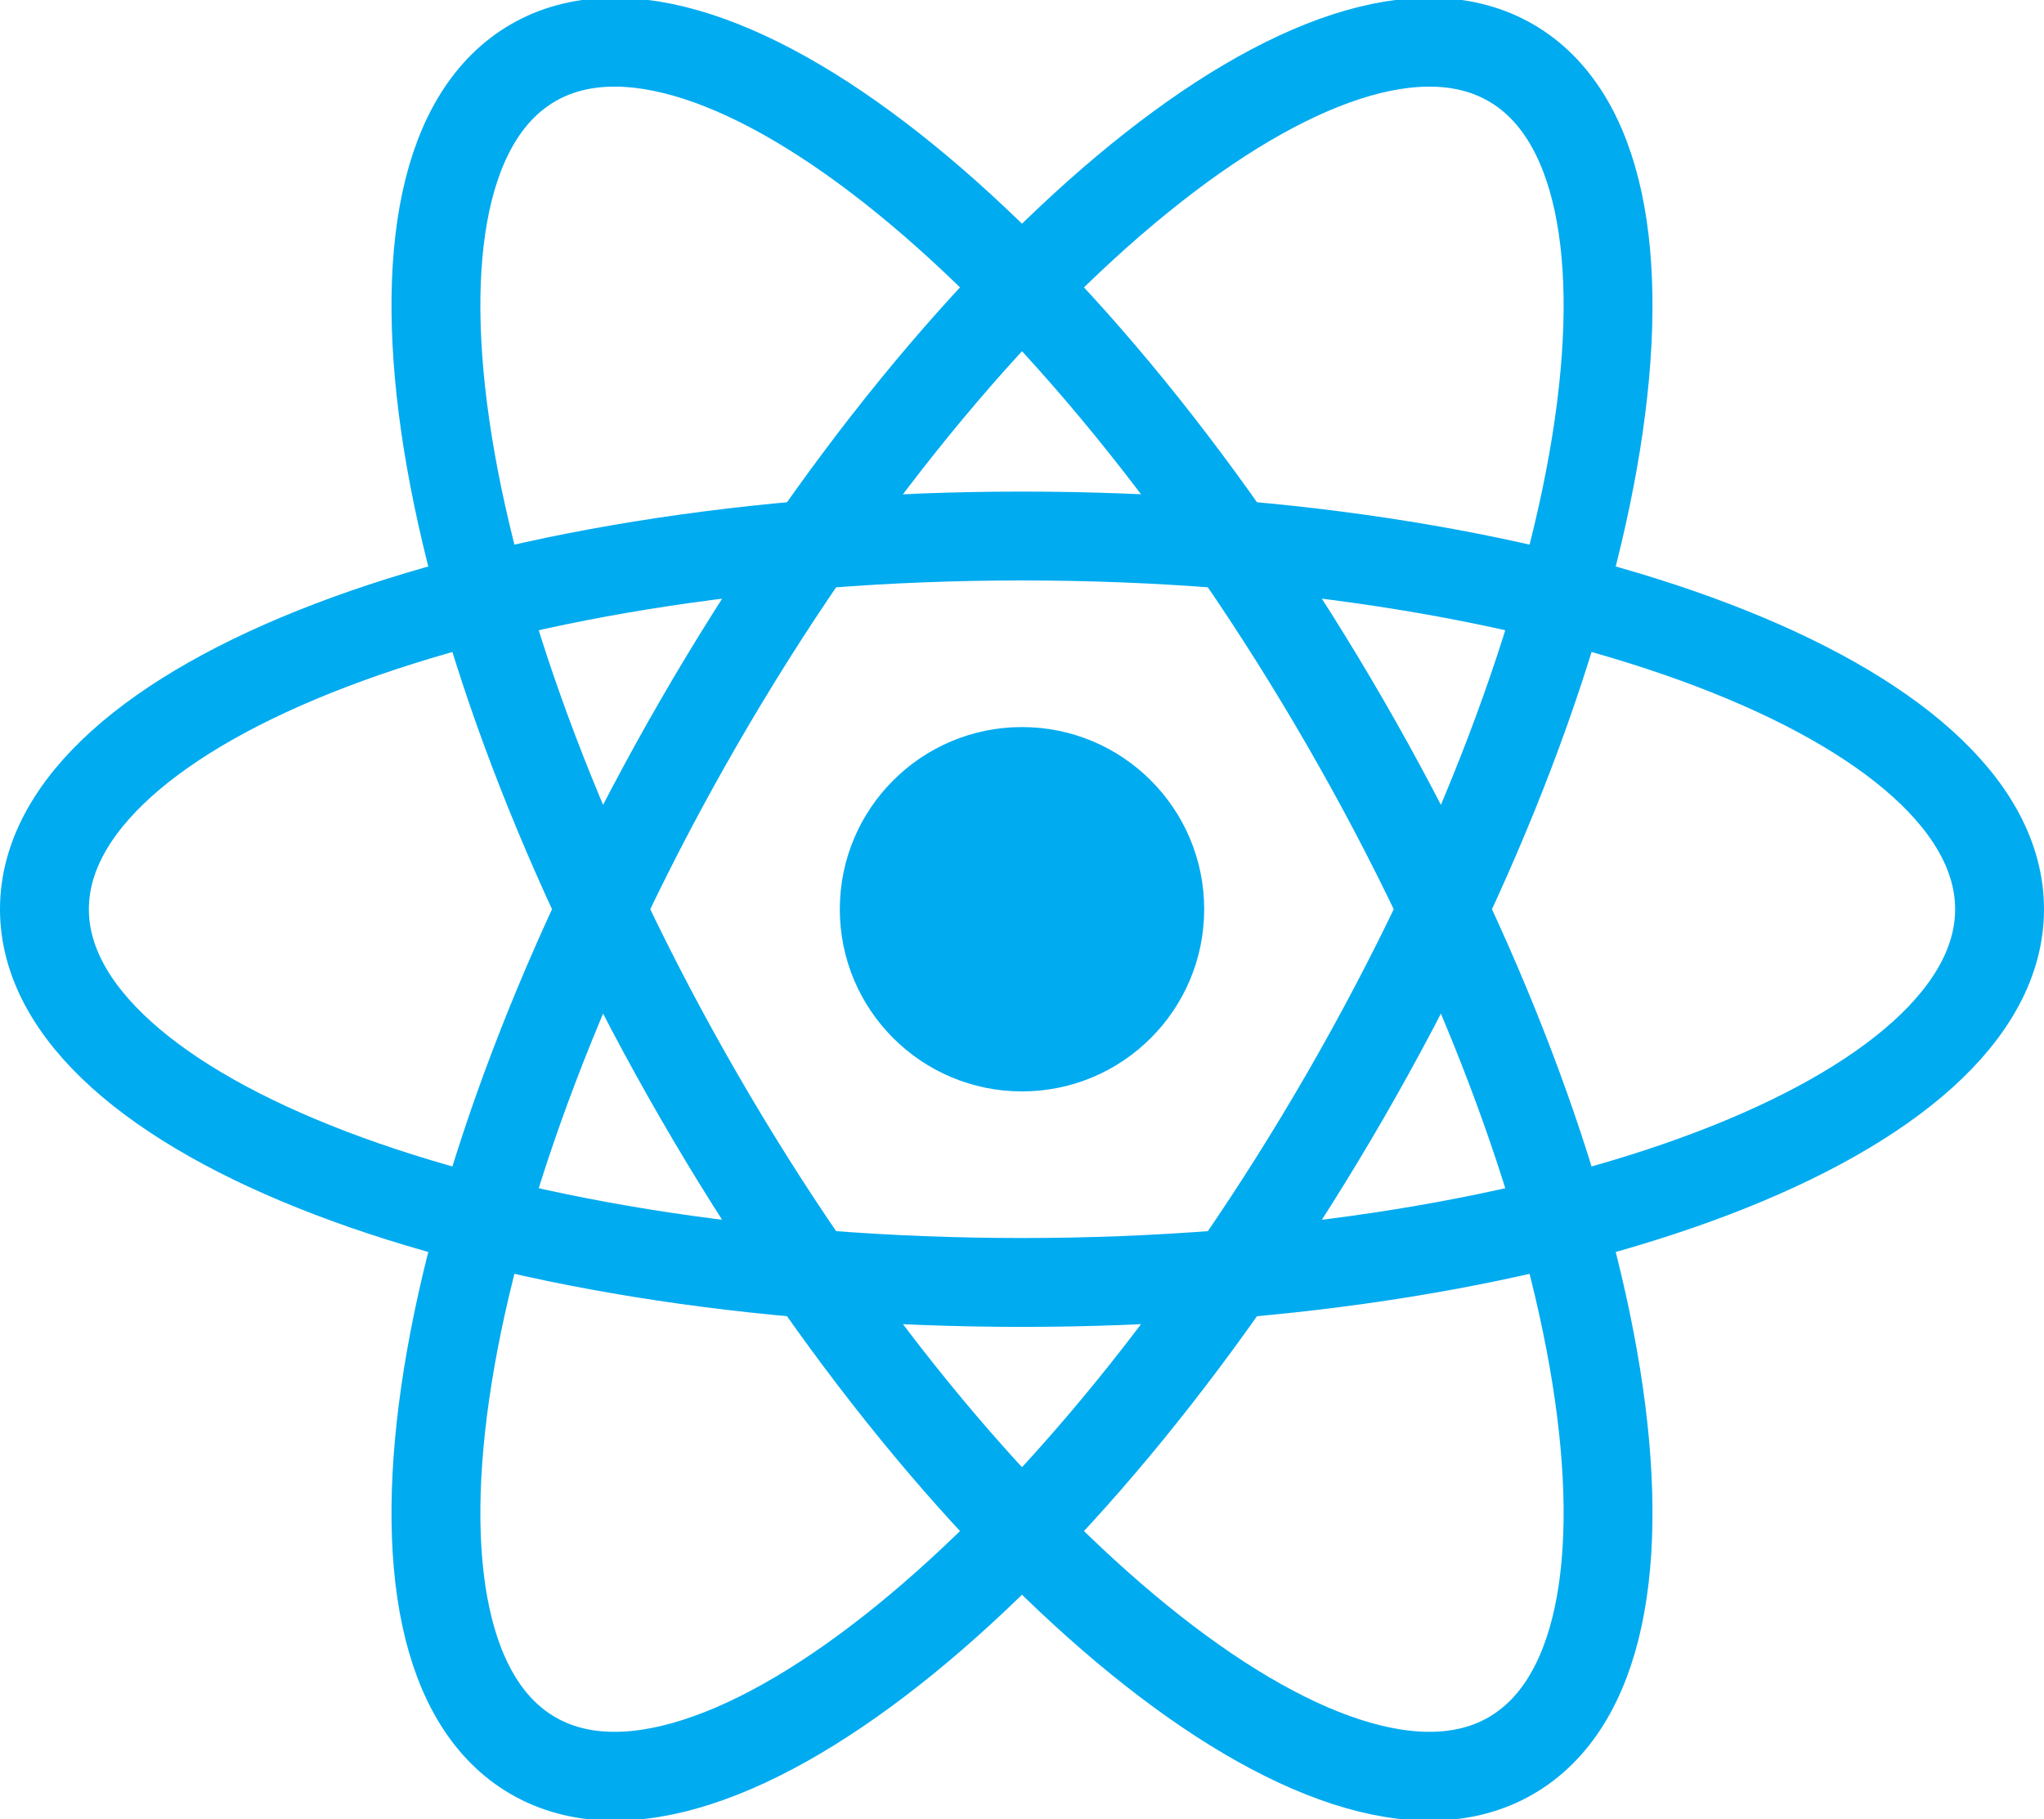
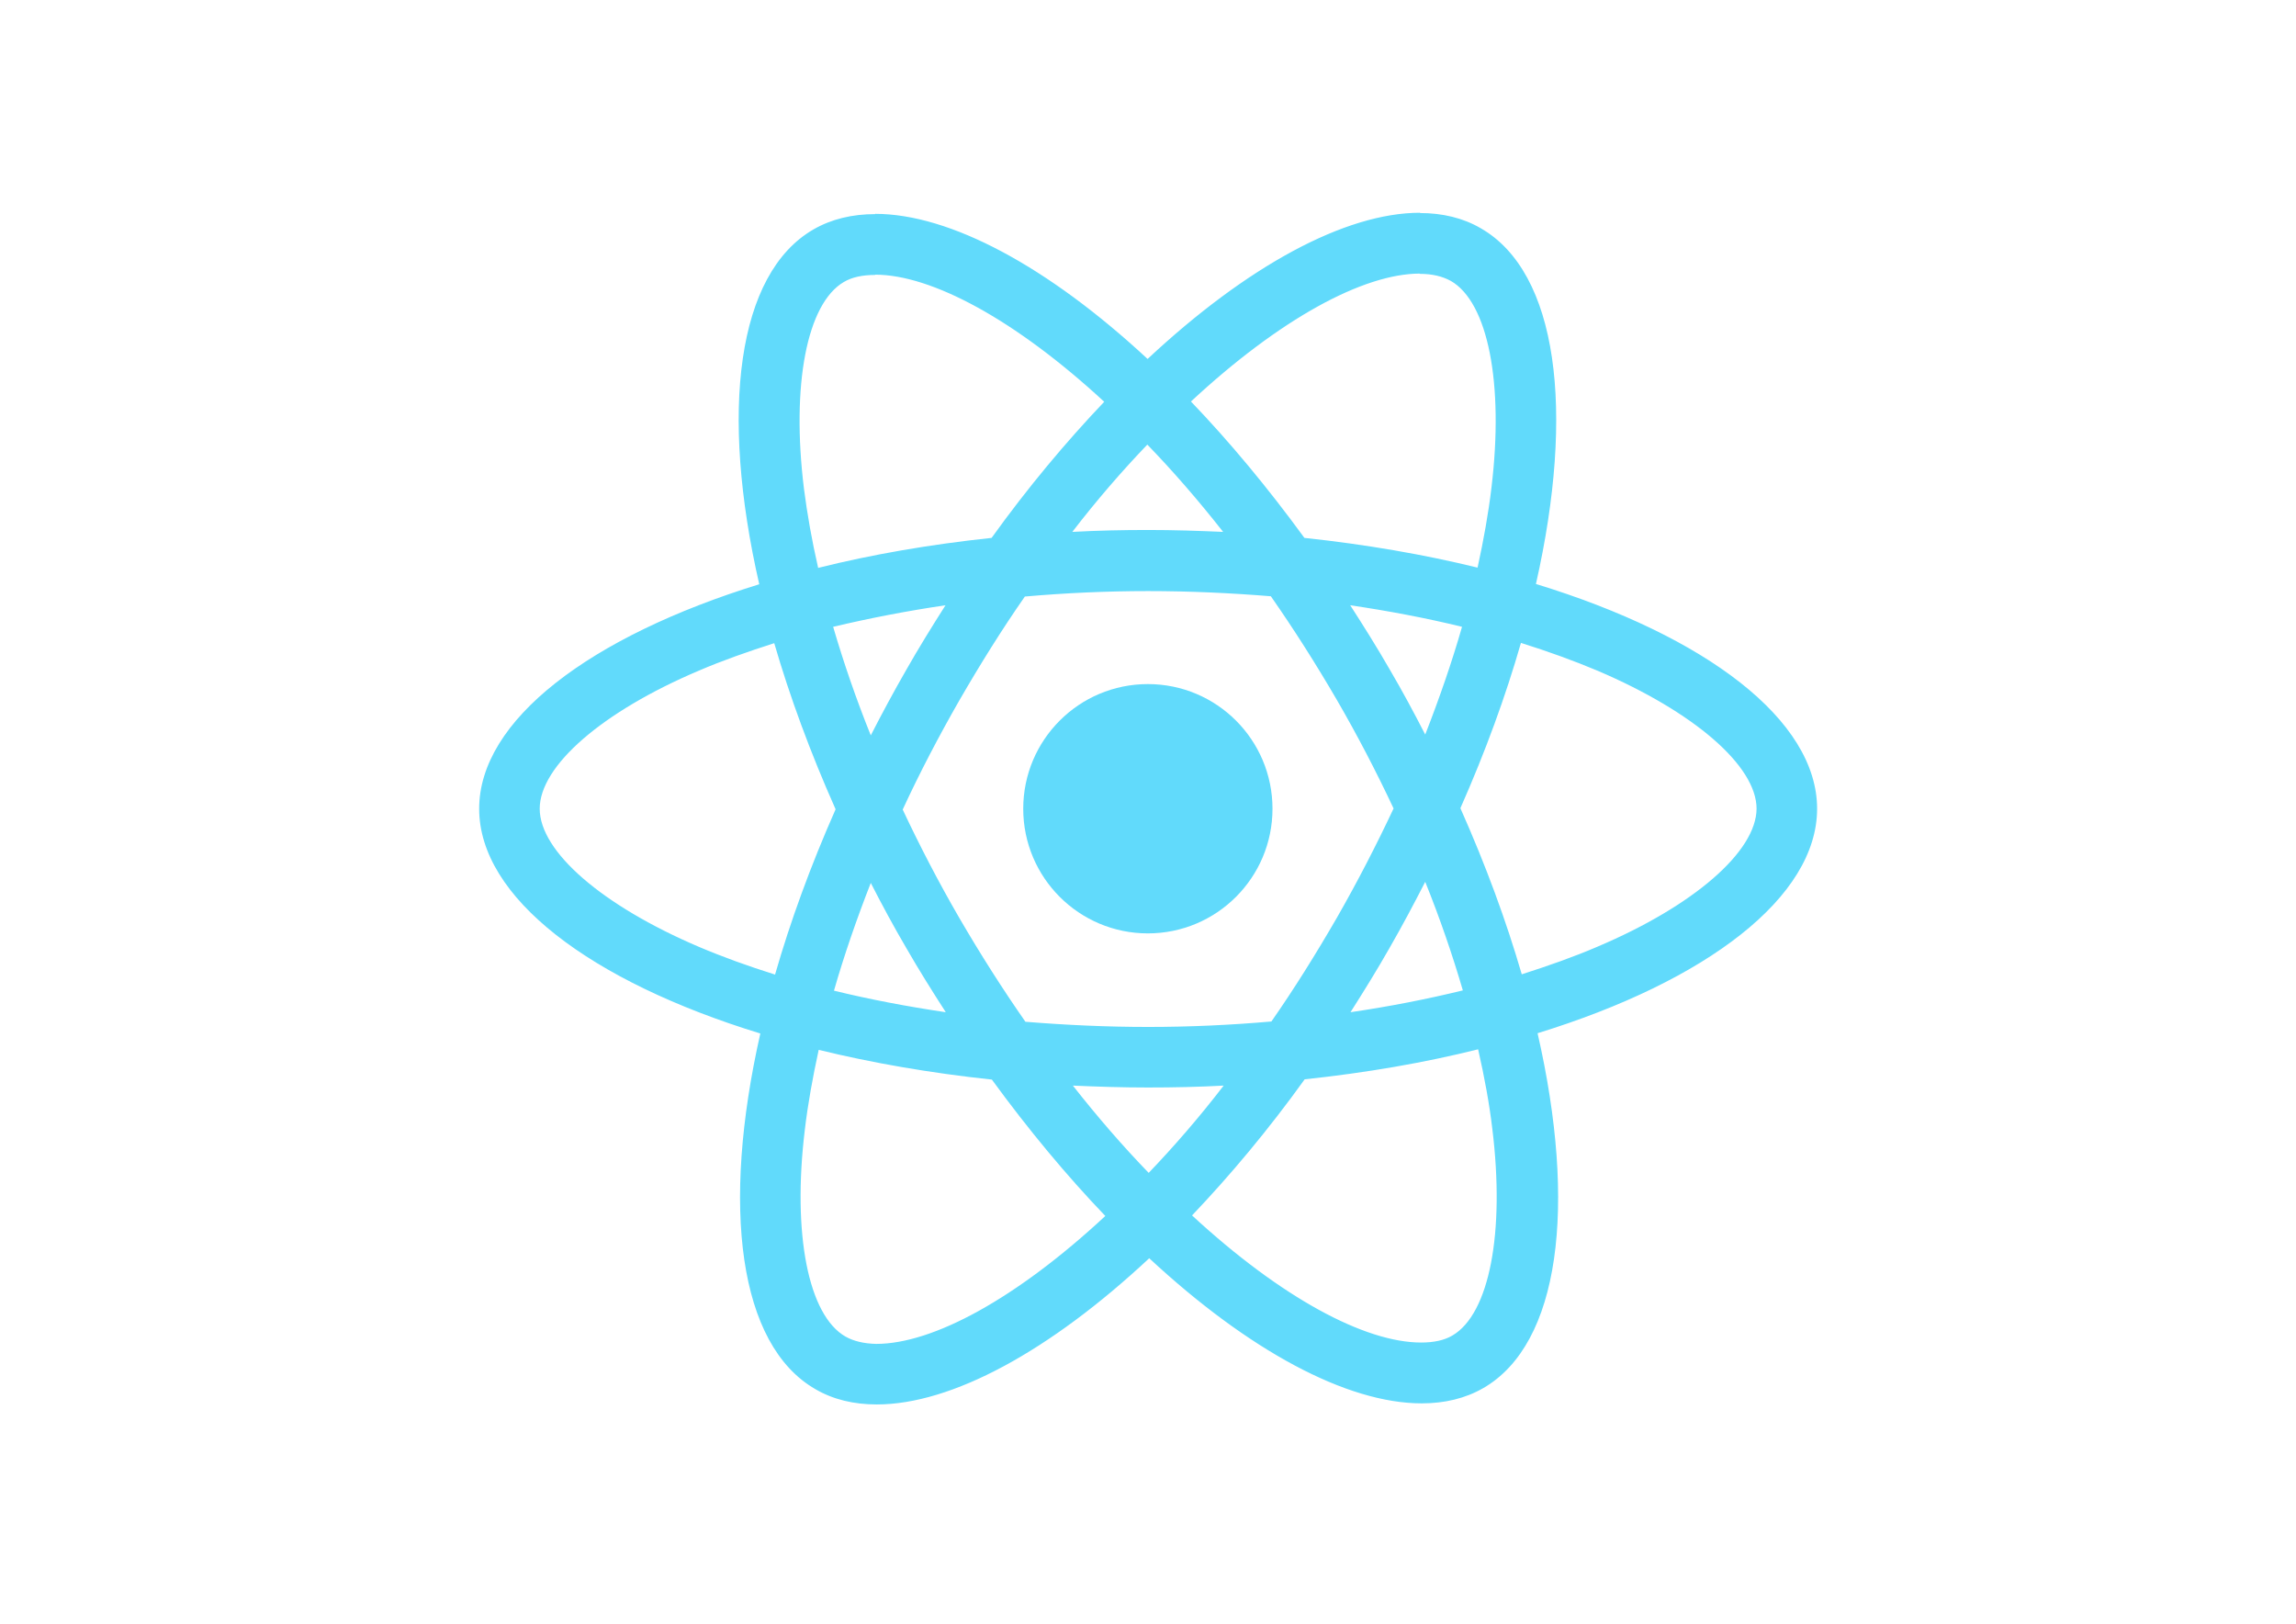
- <svg xmlns="http://www.w3.org/2000/svg" viewBox="-11.5 -10.232 23 20.463">
-   <circle cx="0" cy="0" r="2.05" fill="#00abf0" />
-   <g stroke="#00abf0" stroke-width="1" fill="none">
-     <ellipse rx="11" ry="4.2" />
-     <ellipse rx="11" ry="4.2" transform="rotate(60)" />
-     <ellipse rx="11" ry="4.2" transform="rotate(120)" />
+ <svg xmlns="http://www.w3.org/2000/svg" viewBox="0 0 841.9 595.3">
+   <g fill="#61DAFB">
+     <path d="M666.3 296.5c0-32.5-40.7-63.3-103.1-82.4 14.4-63.6 8-114.2-20.2-130.4-6.5-3.8-14.1-5.6-22.4-5.6v22.3c4.6 0 8.3.9 11.4 2.6 13.6 7.8 19.5 37.5 14.9 75.7-1.1 9.4-2.9 19.3-5.1 29.4-19.6-4.8-41-8.5-63.5-10.9-13.5-18.5-27.5-35.3-41.6-50 32.6-30.3 63.2-46.9 84-46.9V78c-27.5 0-63.5 19.6-99.9 53.6-36.4-33.8-72.4-53.2-99.9-53.2v22.3c20.7 0 51.4 16.5 84 46.6-14 14.7-28 31.4-41.3 49.9-22.6 2.4-44 6.1-63.6 11-2.3-10-4-19.7-5.2-29-4.7-38.2 1.1-67.9 14.6-75.8 3-1.8 6.9-2.6 11.5-2.6V78.5c-8.4 0-16 1.8-22.6 5.6-28.1 16.2-34.4 66.7-19.9 130.1-62.2 19.2-102.7 49.9-102.7 82.3 0 32.5 40.7 63.3 103.1 82.4-14.4 63.6-8 114.2 20.2 130.4 6.5 3.8 14.1 5.6 22.5 5.6 27.5 0 63.5-19.6 99.9-53.6 36.4 33.8 72.4 53.2 99.9 53.2 8.4 0 16-1.8 22.6-5.6 28.1-16.2 34.4-66.7 19.9-130.1 62-19.1 102.5-49.9 102.5-82.3zm-130.2-66.7c-3.7 12.9-8.3 26.2-13.5 39.5-4.1-8-8.4-16-13.1-24-4.6-8-9.5-15.8-14.4-23.4 14.2 2.1 27.9 4.7 41 7.9zm-45.8 106.5c-7.8 13.5-15.8 26.3-24.1 38.2-14.9 1.3-30 2-45.2 2-15.1 0-30.2-.7-45-1.9-8.3-11.9-16.4-24.6-24.2-38-7.6-13.1-14.5-26.4-20.8-39.8 6.2-13.4 13.2-26.8 20.7-39.9 7.8-13.5 15.8-26.3 24.1-38.2 14.9-1.3 30-2 45.2-2 15.1 0 30.2.7 45 1.9 8.3 11.9 16.4 24.6 24.2 38 7.6 13.1 14.5 26.4 20.8 39.8-6.3 13.4-13.2 26.8-20.7 39.9zm32.3-13c5.4 13.4 10 26.8 13.8 39.8-13.1 3.2-26.9 5.9-41.2 8 4.9-7.7 9.8-15.6 14.4-23.7 4.6-8 8.9-16.1 13-24.1zM421.2 430c-9.3-9.6-18.6-20.3-27.8-32 9 .4 18.2.7 27.5.7 9.4 0 18.7-.2 27.8-.7-9 11.7-18.3 22.4-27.5 32zm-74.4-58.9c-14.2-2.1-27.9-4.7-41-7.9 3.7-12.9 8.3-26.2 13.5-39.5 4.1 8 8.4 16 13.1 24 4.6 8 9.5 15.8 14.4 23.4zM420.7 163c9.3 9.6 18.6 20.3 27.8 32-9-.4-18.2-.7-27.5-.7-9.4 0-18.7.2-27.8.7 9-11.7 18.3-22.4 27.5-32zm-74 58.9c-4.9 7.7-9.8 15.6-14.4 23.7-4.6 8-8.9 16-13 24-5.4-13.4-10-26.8-13.8-39.8 13.1-3.1 26.9-5.8 41.2-7.9zm-90.5 125.2c-35.4-15.1-58.3-34.9-58.3-50.6 0-15.7 22.9-35.6 58.3-50.6 8.6-3.7 18-7 27.7-10.1 5.7 19.6 13.2 40 22.5 60.9-9.2 20.8-16.6 41.1-22.2 60.6-9.9-3.1-19.3-6.5-28-10.2zM310 490c-13.6-7.8-19.5-37.5-14.9-75.7 1.1-9.4 2.9-19.3 5.1-29.4 19.6 4.8 41 8.5 63.5 10.9 13.5 18.5 27.5 35.3 41.6 50-32.6 30.3-63.2 46.9-84 46.9-4.5-.1-8.3-1-11.3-2.7zm237.2-76.2c4.7 38.2-1.1 67.9-14.6 75.8-3 1.8-6.9 2.6-11.5 2.6-20.7 0-51.4-16.5-84-46.6 14-14.7 28-31.4 41.3-49.9 22.6-2.4 44-6.1 63.6-11 2.3 10.1 4.1 19.8 5.2 29.1zm38.5-66.7c-8.6 3.7-18 7-27.7 10.1-5.7-19.6-13.2-40-22.5-60.9 9.2-20.8 16.6-41.1 22.2-60.6 9.9 3.1 19.3 6.5 28.1 10.2 35.4 15.1 58.3 34.9 58.3 50.6-.1 15.7-23 35.6-58.4 50.6zM320.8 78.4z" />
+     <circle cx="420.9" cy="296.5" r="45.7" />
+     <path d="M520.5 78.1z" />
  </g>
</svg>
